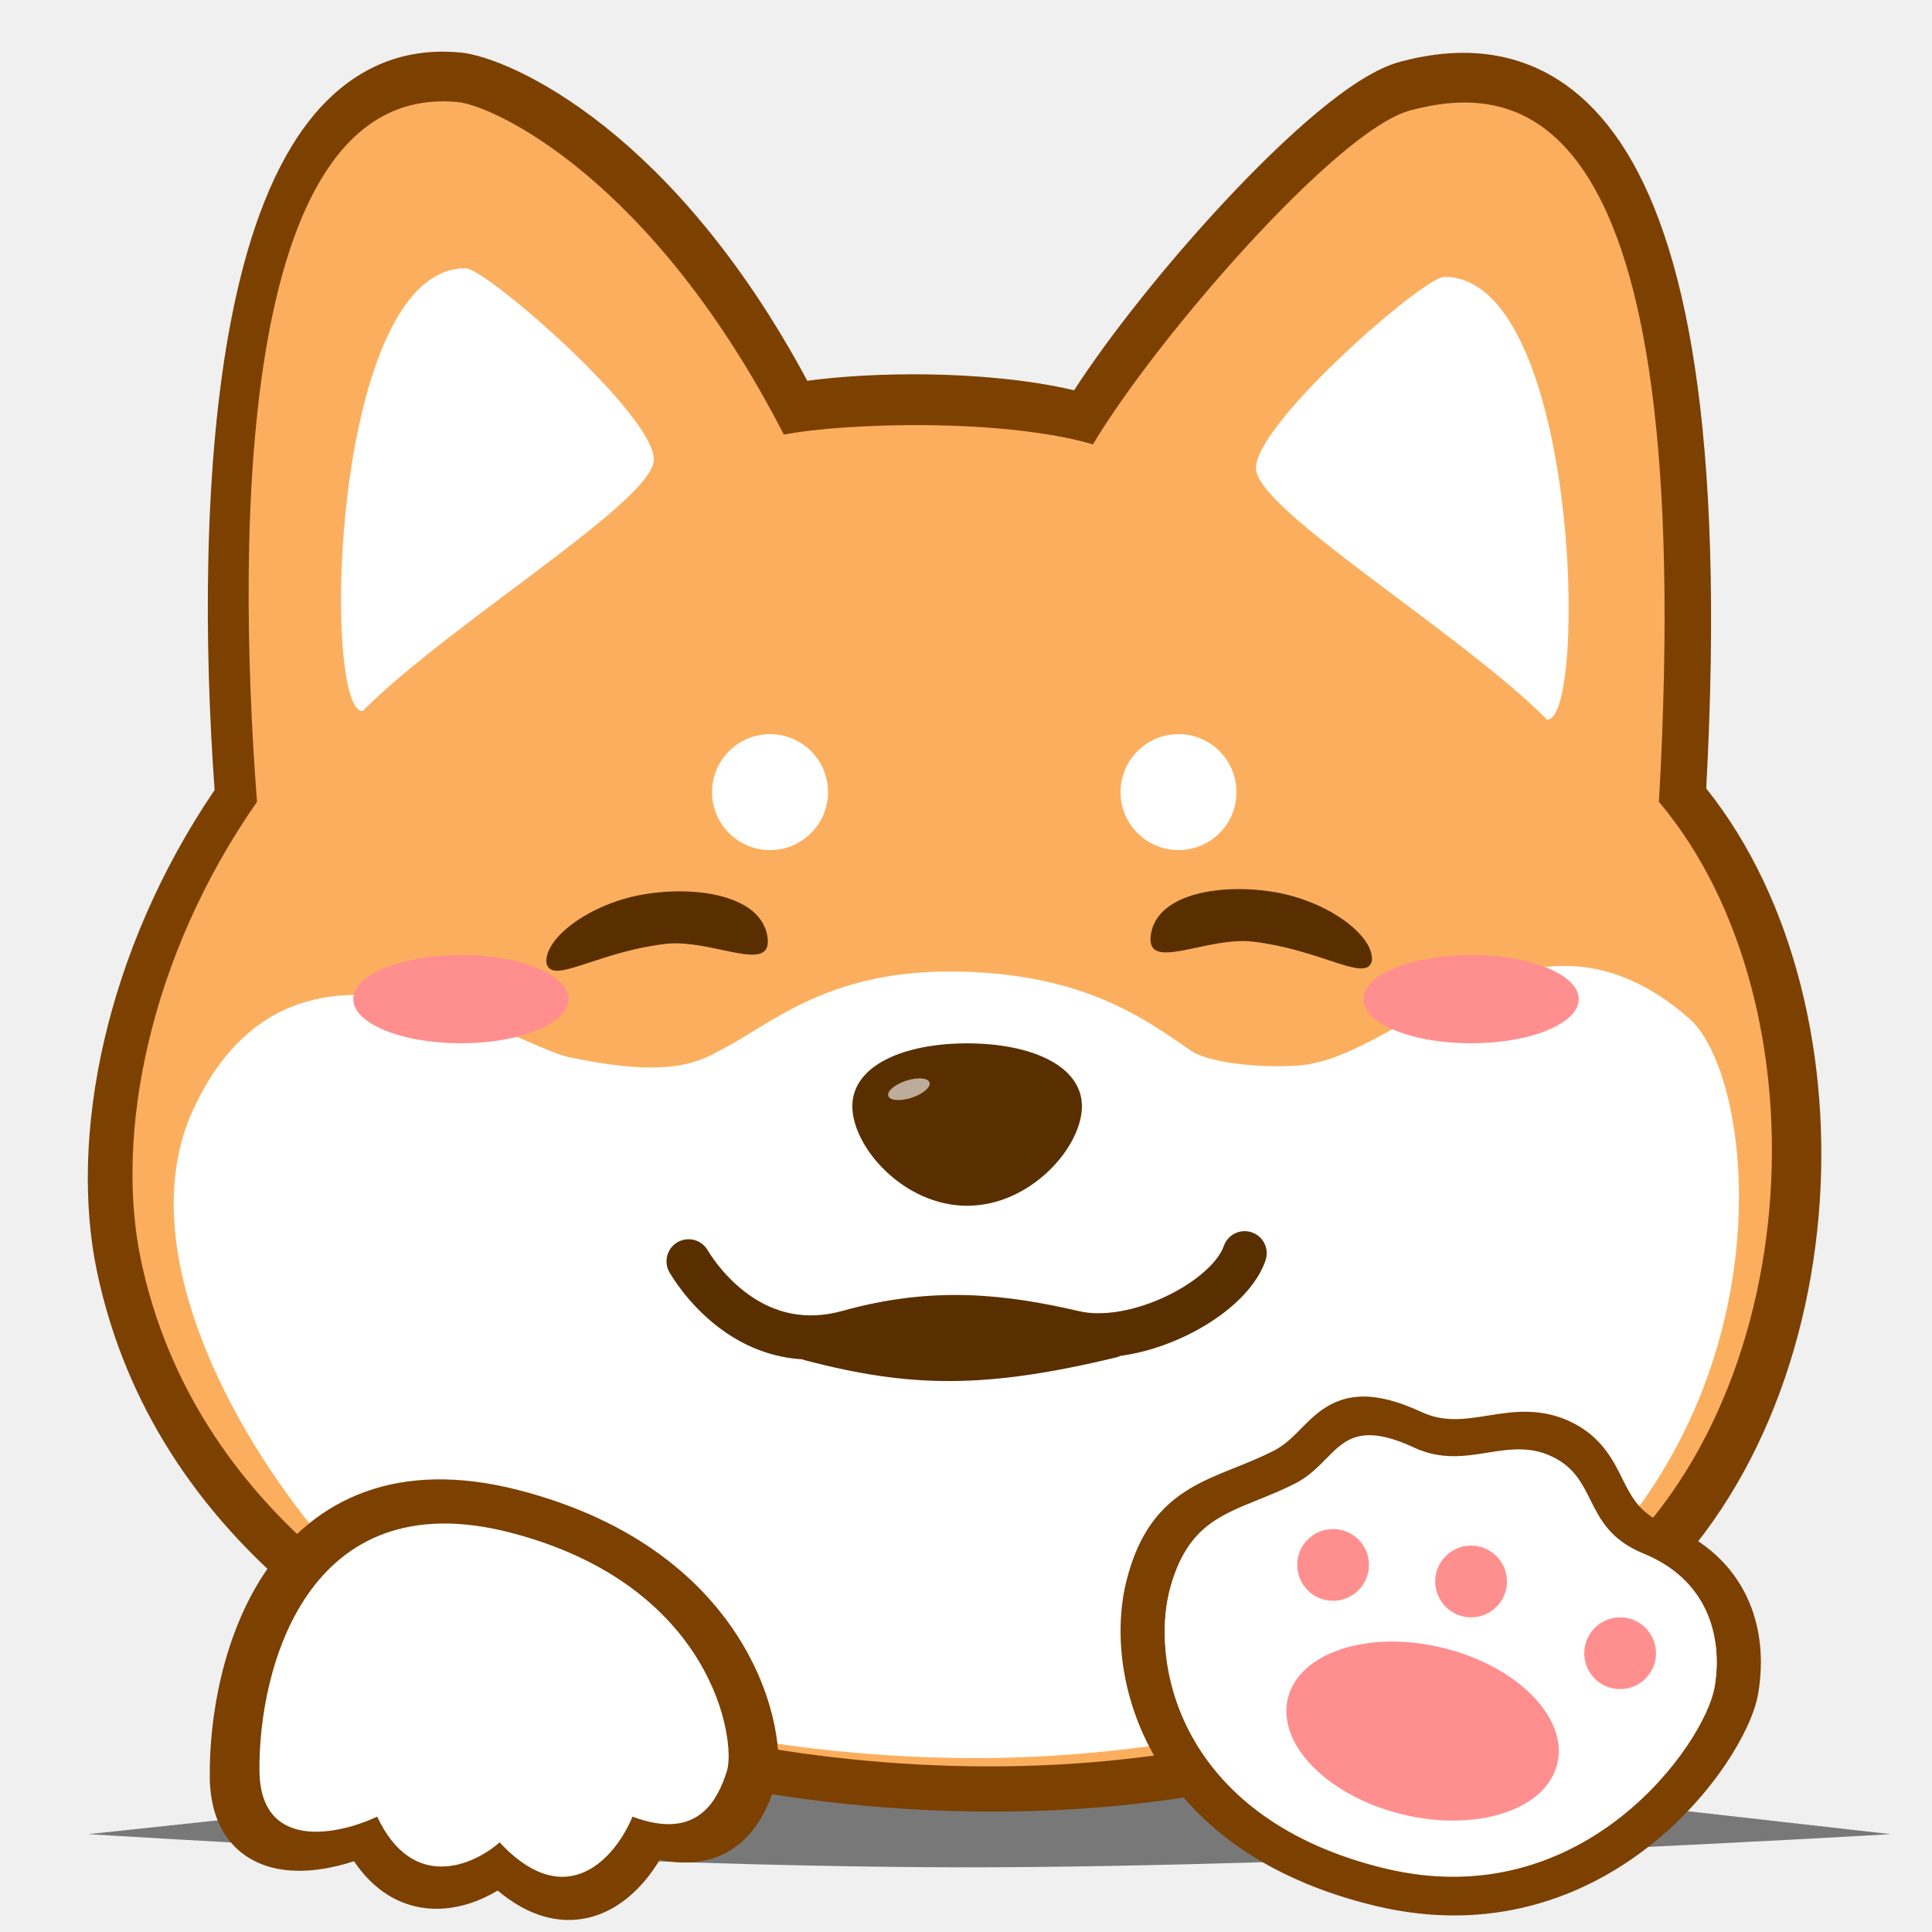
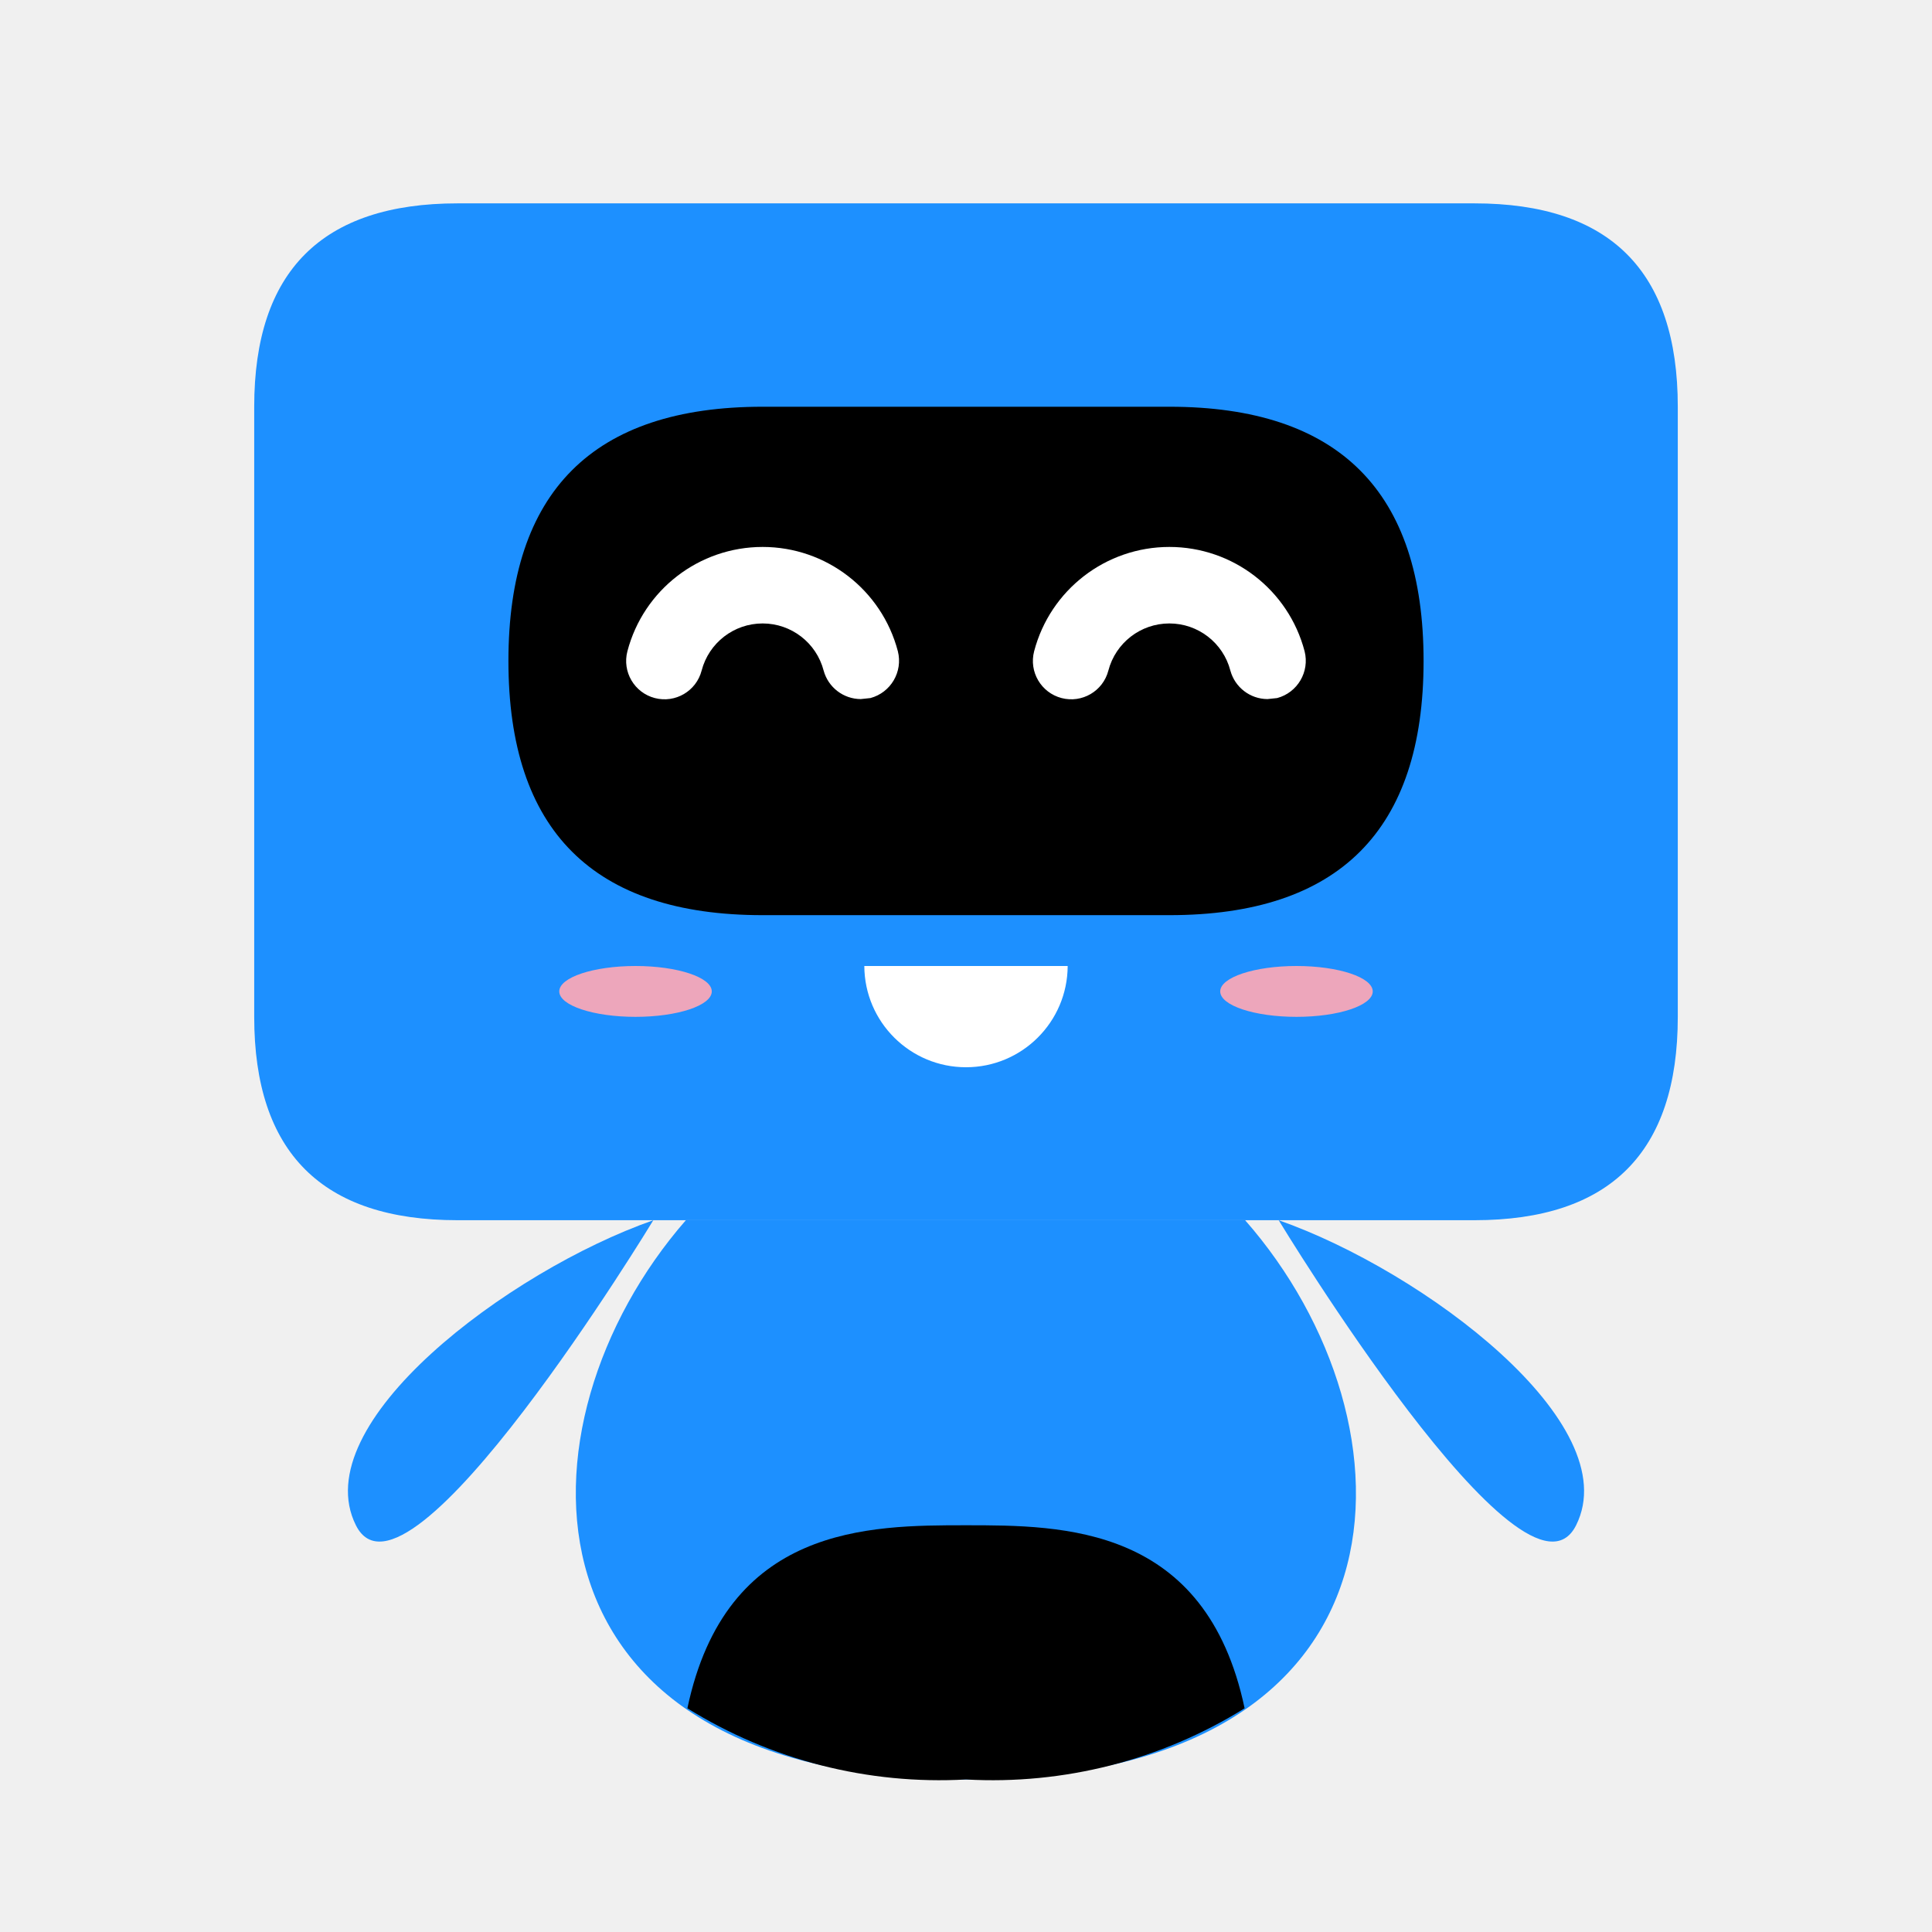
- <svg xmlns="http://www.w3.org/2000/svg" t="1776698836968" class="icon" viewBox="0 0 1024 1024" version="1.1" p-id="11492" width="32" height="32">
-   <path d="M249.622 950.506s156.769-7.835 260.953-8.786c115.759-1.062 300.164 8.786 300.164 8.786l191.318 21.633s-298.897 17.712-491.482 17.578C321.682 989.585 46.811 972.139 46.811 972.139l202.811-21.633z" fill="#000000" opacity=".5" p-id="11493" />
-   <path d="M151.368 174.431c-14.789 75.773-13.801 172.251-8.052 247.217l0.401 5.211-2.996 4.286c-56.241 80.481-74.205 173.246-60.583 237.261 27.657 129.992 142.19 193.966 207.454 220.555 52.909 21.557 144.662 43.069 246.31 41.937 101.587-1.129 211.658-24.848 302.607-92.201 58.216-43.11 91.37-117.83 98.243-196.476 6.878-78.699-12.847-158.261-56.516-210.022l-3.751-4.447 0.328-5.81c10.954-193.644-11.413-286.937-40.164-329.956-13.918-20.825-29.134-29.579-43.064-32.917-14.418-3.458-28.997-1.48-41.806 1.89-6.557 1.726-17.879 8.572-32.982 21.156-14.52 12.101-30.881 28.069-47.259 45.694-32.867 35.357-64.667 76.127-80.949 103.409l-5.796 9.713-10.86-3.166c-22.51-6.562-51.598-9.576-79.694-10.053-28.063-0.474-53.909 1.6-69.641 4.623l-10.758 2.066-5.009-9.743c-34.965-67.991-73.198-109.752-104.401-134.603-31.741-25.284-55.442-32.519-61.036-33.072-23.508-2.323-41.495 7.367-56.221 27.385-15.272 20.758-26.387 52.037-33.807 90.065z m10.24-107.403c19.585-26.624 46.928-42.692 82.666-39.164 13.332 1.317 42.279 12.139 76.385 39.304 33.093 26.361 71.812 68.667 107.233 134.671 17.633-2.434 40.764-3.789 64.843-3.382 25.401 0.433 52.78 2.832 76.566 8.391 18.602-28.815 48.538-66.396 78.807-98.962 16.893-18.172 34.172-35.094 49.962-48.251 15.211-12.671 30.872-23.447 44.266-26.969 14.986-3.944 34.965-7.109 56.068-2.048 21.589 5.176 42.853 18.602 60.571 45.112 34.178 51.141 55.609 151.649 45.363 342.156 47.244 59.117 66.736 144.767 59.559 226.883-7.367 84.299-43.125 167.933-109.975 217.442-97.435 72.151-214.18 96.768-319.696 97.941-105.449 1.176-201.073-21.036-257.674-44.096-67.239-27.393-194.177-96.534-225.034-241.559-15.331-72.063 4.5-170.832 62.239-255.783-5.48-75.22-6.29-172.079 8.894-249.885 7.739-39.664 19.912-75.914 38.953-101.8z" fill="#7C4000" p-id="11494" />
-   <path d="M242.834 54.126c-115.744-11.445-117.921 223.329-106.616 370.866-56.794 81.355-75.715 176.049-61.446 243.182 28.578 134.466 146.517 199.551 211.234 225.947 106.967 43.625 366.074 85.516 550.09-50.905 122.169-90.568 134.633-309.704 43.178-418.225C900.707 45.717 801.821 44.21 747.52 58.514c-38.979 10.269-135.033 121.312-168.229 177.006-47.429-13.839-130.601-11.559-163.84-5.17C345.41 94.006 261.322 55.954 242.834 54.126z" fill="#FBAF5E" p-id="11495" />
-   <path d="M301.349 560.274c41.636 8.765 62.903 6.609 78.994-2.926 26.331-12.677 55.445-42.423 122.88-42.423 73.143 0 106.789 27.794 128.731 42.423 7.753 5.17 33.646 9.21 57.051 7.314 54.126-4.389 122.88-98.011 206.263-24.869 31.451 27.589 49.237 161.751-32.183 266.24-87.771 112.643-276.48 125.806-345.234 125.806-136.116 0-258.926-38.034-311.589-80.457S61.054 677.654 102.4 588.069c52.663-114.103 171.154-33.646 198.949-27.794z" fill="#FFFFFF" p-id="11496" />
-   <path d="M670.814 667.885a11.703 11.703 0 0 0-22.162-7.525c-1.235 3.634-4.374 8.251-9.845 13.201-5.36 4.851-12.355 9.473-20.234 13.271-16.127 7.779-33.748 11.1-46.466 8.151-38.309-8.882-77.014-13.727-125.42-0.225-20.577 5.74-36.49 0.477-48.383-7.54-12.256-8.259-20.164-19.465-23.254-24.62a11.703 11.703 0 1 0-20.076 12.031c4.078 6.805 14.119 21.13 30.252 32.001 10.682 7.197 24.058 12.864 39.857 13.818 0.415 0.181 0.848 0.334 1.302 0.451 57.195 15.053 96.715 14.959 165.189-1.413 0.764-0.184 1.48-0.459 2.139-0.816 12.165-1.618 24.333-5.597 35.03-10.755 9.564-4.614 18.505-10.424 25.77-16.998 7.156-6.478 13.33-14.28 16.302-23.031z m-133.614 44.196c-20.193-2.894-40.691-3.417-63.389 0.503 20.626 2.595 40.504 2.475 63.389-0.503zM610.085 494.715c-2.335 13.189 9.102 10.752 24.058 7.566 9.479-2.019 20.372-4.342 30.068-3.177 15.995 1.919 29.471 6.358 39.816 9.763 13.312 4.383 21.44 7.06 23.087 0.477 1.463-13.166-22.721-31.405-50.749-36.364-28.028-4.962-62.467 0.19-66.279 21.735zM406.674 495.909c2.335 13.189-9.102 10.752-24.058 7.566-9.479-2.019-20.372-4.342-30.068-3.177-15.995 1.919-29.471 6.358-39.819 9.766-13.309 4.383-21.44 7.06-23.084 0.474-1.463-13.166 22.721-31.405 50.749-36.364 28.028-4.962 62.464 0.19 66.279 21.735z m105.928 143.176c33.605 0 60.846-31.074 60.846-52.73 0-21.656-27.241-33.359-60.846-33.359-33.602 0-60.843 11.703-60.843 33.359 0 21.656 27.241 52.73 60.843 52.73z" fill="#5A2F00" p-id="11497" />
-   <path d="M492.649 573.715c0.816 2.484-3.408 6.106-9.435 8.09-6.03 1.984-11.58 1.58-12.396-0.901-0.819-2.484 3.406-6.103 9.435-8.09 6.03-1.984 11.58-1.58 12.396 0.901z" fill="#FFFFFF" opacity=".6" p-id="11498" />
-   <path d="M408.137 450.56c16.966 0 30.72-13.754 30.72-30.72s-13.754-30.72-30.72-30.72-30.72 13.754-30.72 30.72 13.754 30.72 30.72 30.72z m216.503 0c16.966 0 30.72-13.754 30.72-30.72s-13.754-30.72-30.72-30.72-30.72 13.754-30.72 30.72 13.754 30.72 30.72 30.72z" fill="#FFFFFF" p-id="11499" />
-   <path d="M779.703 552.96c31.51 0 57.051-10.48 57.051-23.406s-25.541-23.406-57.051-23.406-57.051 10.48-57.051 23.406 25.541 23.406 57.051 23.406z m-535.406 0c31.51 0 57.051-10.48 57.051-23.406s-25.541-23.406-57.051-23.406-57.051 10.48-57.051 23.406 25.541 23.406 57.051 23.406z" fill="#FF8F8E" p-id="11500" />
-   <path d="M685.577 789.861c7.806-3.956 13.447-9.058 17.885-13.435 1.243-1.229 2.335-2.329 3.324-3.329l0.003-0.003c2.858-2.891 4.868-4.918 7.273-6.638 2.554-1.829 5.038-2.85 8.736-2.844 4.152 0.006 10.579 1.322 20.726 5.995 18.666 8.596 35.179 5.966 48.008 3.923l0.65-0.105c13.315-2.115 22.063-3.218 31.75 2.048 7.551 4.108 10.275 9.479 14.939 18.672 0.524 1.027 1.068 2.104 1.647 3.23 5.857 11.393 14.026 24.365 34.842 32.832 15.079 6.132 24.245 15.483 29.304 26.094 5.152 10.802 6.451 23.78 4.119 37.475-0.922 5.41-5.184 15.84-13.745 28.485-8.368 12.355-20.231 25.928-35.287 37.771-29.945 23.555-72.192 40.117-125.349 27.347-54.591-13.116-85.416-39.614-101.531-67.013-16.323-27.753-18.069-57.262-13.081-76.981 5.032-19.892 13.028-28.333 22.633-34.155 5.296-3.21 11.349-5.77 18.771-8.757l2.142-0.857c6.715-2.692 14.336-5.746 22.241-9.754z m67.736-41.516c-11.717-5.395-21.639-8.128-30.486-8.139-9.301-0.012-16.469 2.981-22.385 7.212-4.193 2.999-8.087 6.951-11.229 10.141l-0.009 0.012c-0.775 0.787-1.507 1.527-2.183 2.194-3.833 3.783-7.437 6.893-12.028 9.222-6.937 3.514-13.616 6.194-20.424 8.926l-2.112 0.848c-7.332 2.949-15.041 6.132-22.168 10.454-15.249 9.242-26.764 23.031-33.192 48.429-6.469 25.574-3.906 61.422 15.597 94.585 19.713 33.517 56.232 63.491 116.242 77.909 61.446 14.76 110.879-4.646 145.285-31.712 17.121-13.467 30.6-28.868 40.196-43.043 9.4-13.888 15.714-27.549 17.44-37.68 2.958-17.388 1.58-35.436-6.068-51.475-7.736-16.226-21.492-29.52-41.612-37.704-13.549-5.509-18.283-12.976-22.844-21.852-0.497-0.968-1.006-1.992-1.533-3.057l-0.009-0.018c-4.421-8.926-10.351-20.895-24.681-28.687-17.113-9.304-33.145-6.747-45.744-4.737l-0.863 0.138c-13.119 2.086-23.318 3.502-35.19-1.966z m-612.867 193.331c-0.322-27.408 6.194-66.057 25.424-93.629 9.421-13.502 21.671-24.067 37.56-29.822 15.907-5.761 36.744-7.159 64.094-0.126 55.562 14.289 85.115 42.247 100.399 67.446 7.739 12.756 11.943 25.015 13.918 34.796 0.989 4.892 1.396 9.04 1.445 12.2 0.05 3.177-0.272 4.672-0.307 4.83l-0.003 0.015c-2.583 8.078-5.699 14.313-10.091 17.627-3.133 2.367-9.827 5.413-25.597-0.5l-13.289-4.982-5.383 13.131c-4.011 9.781-11.498 20.085-19.866 24.008-3.666 1.717-7.601 2.294-12.32 0.968-5.018-1.407-11.995-5.287-20.667-14.553l-9.699-10.36-10.65 9.377c-6.045 5.325-15.389 10.266-23.886 10.328a19.09 19.09 0 0 1-11.431-3.549c-3.856-2.686-8.435-7.671-12.756-16.884l-6.22-13.253-13.248 6.226c-10.187 4.789-23.991 8.485-34.02 7.001-4.582-0.679-7.376-2.273-9.172-4.38-1.831-2.153-4.128-6.615-4.236-15.916z m134.363-151.912c-31.803-8.177-58.798-7.209-81.341 0.951-22.557 8.169-39.38 23.081-51.592 40.594-24.035 34.453-31.042 79.974-30.688 110.706 0.164 13.953 3.719 25.738 11.22 34.544 7.537 8.85 17.554 12.929 27.156 14.354 12.932 1.913 26.723-0.69 38.064-4.43 4.596 6.834 9.857 12.3 15.743 16.404a48.342 48.342 0 0 0 28.368 8.801c12.142-0.088 23.289-4.412 32.042-9.655 8.09 6.805 16.334 11.416 24.746 13.777 11.99 3.362 23.122 1.811 32.636-2.648 12.844-6.018 22.282-17.034 28.534-27.484 16.372 3.508 30.056 0.81 40.817-7.314 12.168-9.19 17.505-23.239 20.328-32.06 2.487-7.777 2.142-19.553-0.325-31.759-2.607-12.911-7.993-28.368-17.581-44.172-19.362-31.928-55.384-64.474-118.129-80.609z" fill="#7C4000" p-id="11501" />
-   <path d="M702.824 773.202c10.199-10.369 18.625-18.941 46.721-5.942 14.283 6.609 26.764 4.614 38.821 2.689 12.054-1.925 23.684-3.783 36.273 3.092 10.102 5.521 14.117 13.564 18.294 21.931 5.181 10.38 10.614 21.267 28.23 28.464 32.592 13.315 42.446 42.13 37.549 71.045-4.898 28.915-68.564 121.441-174.677 95.832-106.113-25.612-124.709-105.071-114.097-147.204 8.212-32.607 25.354-39.515 46.773-48.143 6.255-2.519 12.876-5.187 19.746-8.686 7.028-3.578 11.87-8.502 16.366-13.078z m-502.901 189.654c-20.597 9.71-61.908 18.467-62.405-24.166-0.614-53.292 24.716-154.299 132.836-126.414 108.123 27.885 119.861 110.923 114.919 126.414-4.944 15.492-15.448 37.18-50.044 24.166-8.444 20.656-34.354 52.303-70.434 13.634-13.798 12.186-46.092 26.522-64.875-13.634z" fill="#FFFFFF" p-id="11502" />
-   <path d="M706.56 848.457a19.017 19.017 0 1 0 0-38.034 19.017 19.017 0 0 0 0 38.034z m73.143 8.777a19.017 19.017 0 1 0 0-38.034 19.017 19.017 0 0 0 0 38.034z m98.011 19.017a19.017 19.017 0 1 1-38.034 0 19.017 19.017 0 0 1 38.034 0z m-134.463 85.393c39.433 9.599 76.209-2.376 82.142-26.747 5.933-24.371-21.223-51.911-60.653-61.513-39.433-9.599-76.209 2.376-82.142 26.747-5.933 24.374 21.223 51.914 60.653 61.513z" fill="#FF8F8E" p-id="11503" />
-   <path d="M192.214 376.838c-21.931 0.767-16.817-235.263 54.731-234.651 11.761 0.886 102.33 79.852 99.498 102.42-1.615 12.873-36.864 39.292-75.244 68.058-28.889 21.653-59.553 44.635-78.986 64.173z m627.771 4.561c21.928 0.767 16.817-235.265-54.731-234.651-11.764 0.886-102.33 79.852-99.498 102.418 1.615 12.876 36.864 39.292 75.244 68.061 28.889 21.653 59.553 44.635 78.986 64.173z" fill="#FFFFFF" p-id="11504" />
+ <svg xmlns="http://www.w3.org/2000/svg" t="1776747994391" class="icon" viewBox="0 0 1024 1024" version="1.1" p-id="5285" width="32" height="32">
+   <path d="M134.737 107.789m107.789 0l538.947 0q107.789 0 107.789 107.789l0 323.368q0 107.789-107.789 107.789l-538.947 0q-107.789 0-107.789-107.789l0-323.368q0-107.789 107.789-107.789Z" fill="#1D90FF" p-id="5286" />
+   <path d="M659.941 646.737h-296.421C269.474 754.526 269.474 943.158 512 943.158s242.526-188.632 147.941-296.421z" fill="#1D90FF" p-id="5287" />
+   <path d="M269.474 215.579m134.737 0l215.579 0q134.737 0 134.737 134.737l0 0q0 134.737-134.737 134.737l-215.579 0q-134.737 0-134.737-134.737l0 0q0-134.737 134.737-134.737Z" p-id="5288" />
+   <path d="M456.219 370.526a20.48 20.48 0 0 1-19.672-15.091 33.415 33.415 0 0 0-64.674 0 20.211 20.211 0 0 1-39.343-10.24 74.105 74.105 0 0 1 143.36 0 20.48 20.48 0 0 1-14.552 24.792zM671.798 370.526a20.48 20.48 0 0 1-19.672-15.091 33.415 33.415 0 0 0-64.674 0 20.211 20.211 0 0 1-39.343-10.24 74.105 74.105 0 0 1 143.36 0 20.48 20.48 0 0 1-14.552 24.792zM565.895 512a53.895 53.895 0 0 1-107.789 0z" fill="#FFFFFF" p-id="5289" />
+   <path d="M646.737 525.474a40.421 13.474 0 1 0 80.842 0 40.421 13.474 0 1 0-80.842 0Z" fill="#EDA6BB" p-id="5290" />
+   <path d="M296.421 525.474a40.421 13.474 0 1 0 80.842 0 40.421 13.474 0 1 0-80.842 0Z" fill="#EDA6BB" p-id="5291" />
+   <path d="M346.274 646.737C269.474 673.684 161.684 754.526 188.632 808.421s157.642-161.684 157.642-161.684zM677.726 646.737C754.526 673.684 862.316 754.526 835.368 808.421s-157.642-161.684-157.642-161.684z" fill="#1D90FF" p-id="5292" />
+   <path d="M512 943.158a253.036 253.036 0 0 0 147.672-37.726C639.192 808.421 563.469 808.421 512 808.421s-127.192 0-147.672 97.011A253.036 253.036 0 0 0 512 943.158z" p-id="5293" />
</svg>
